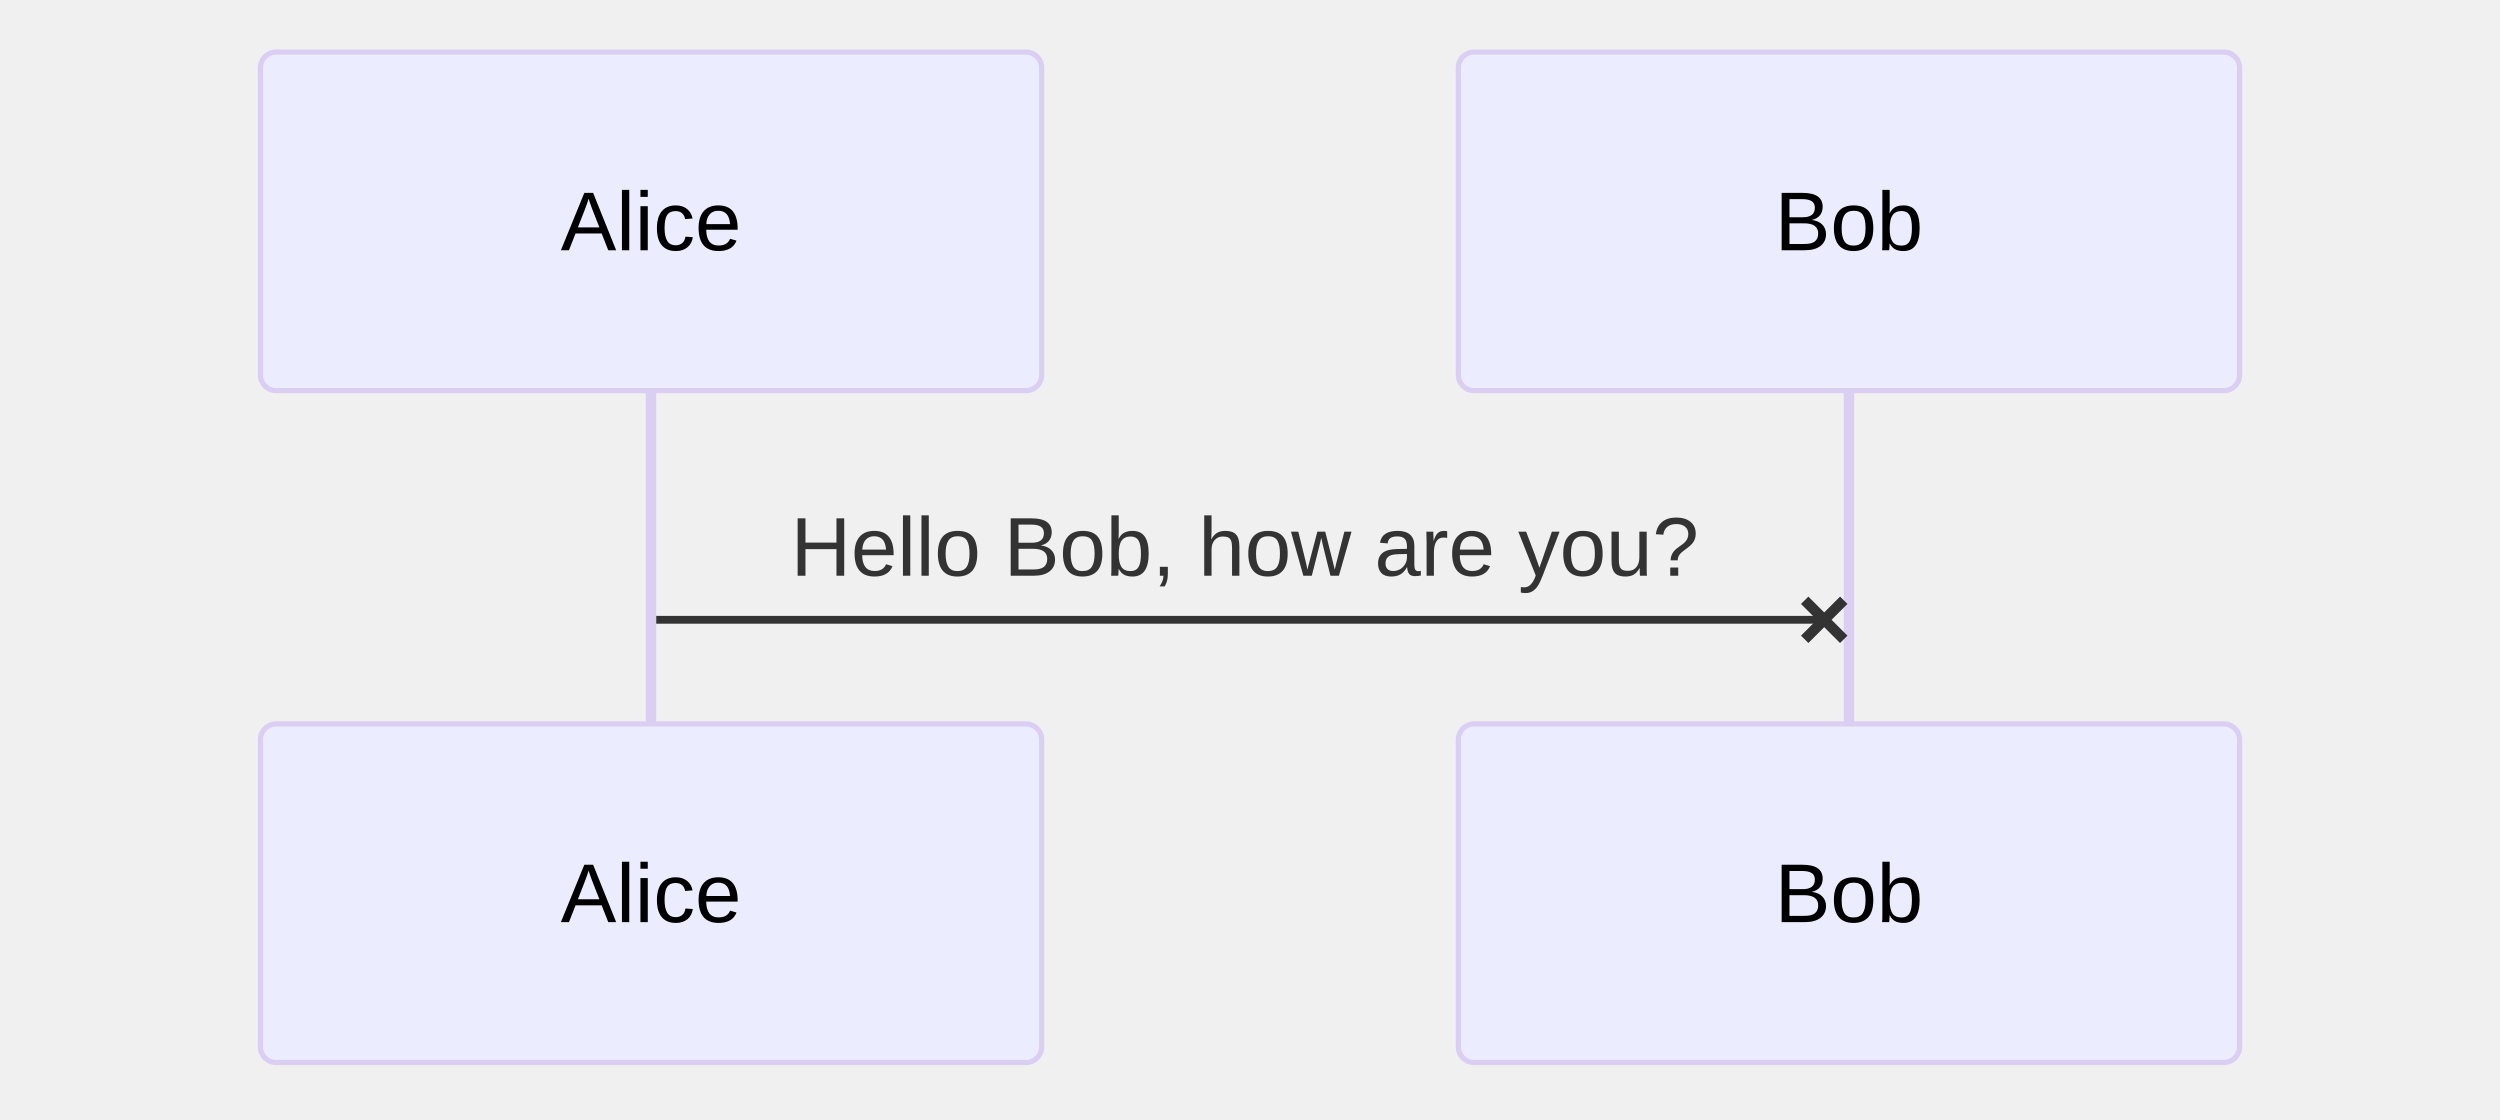
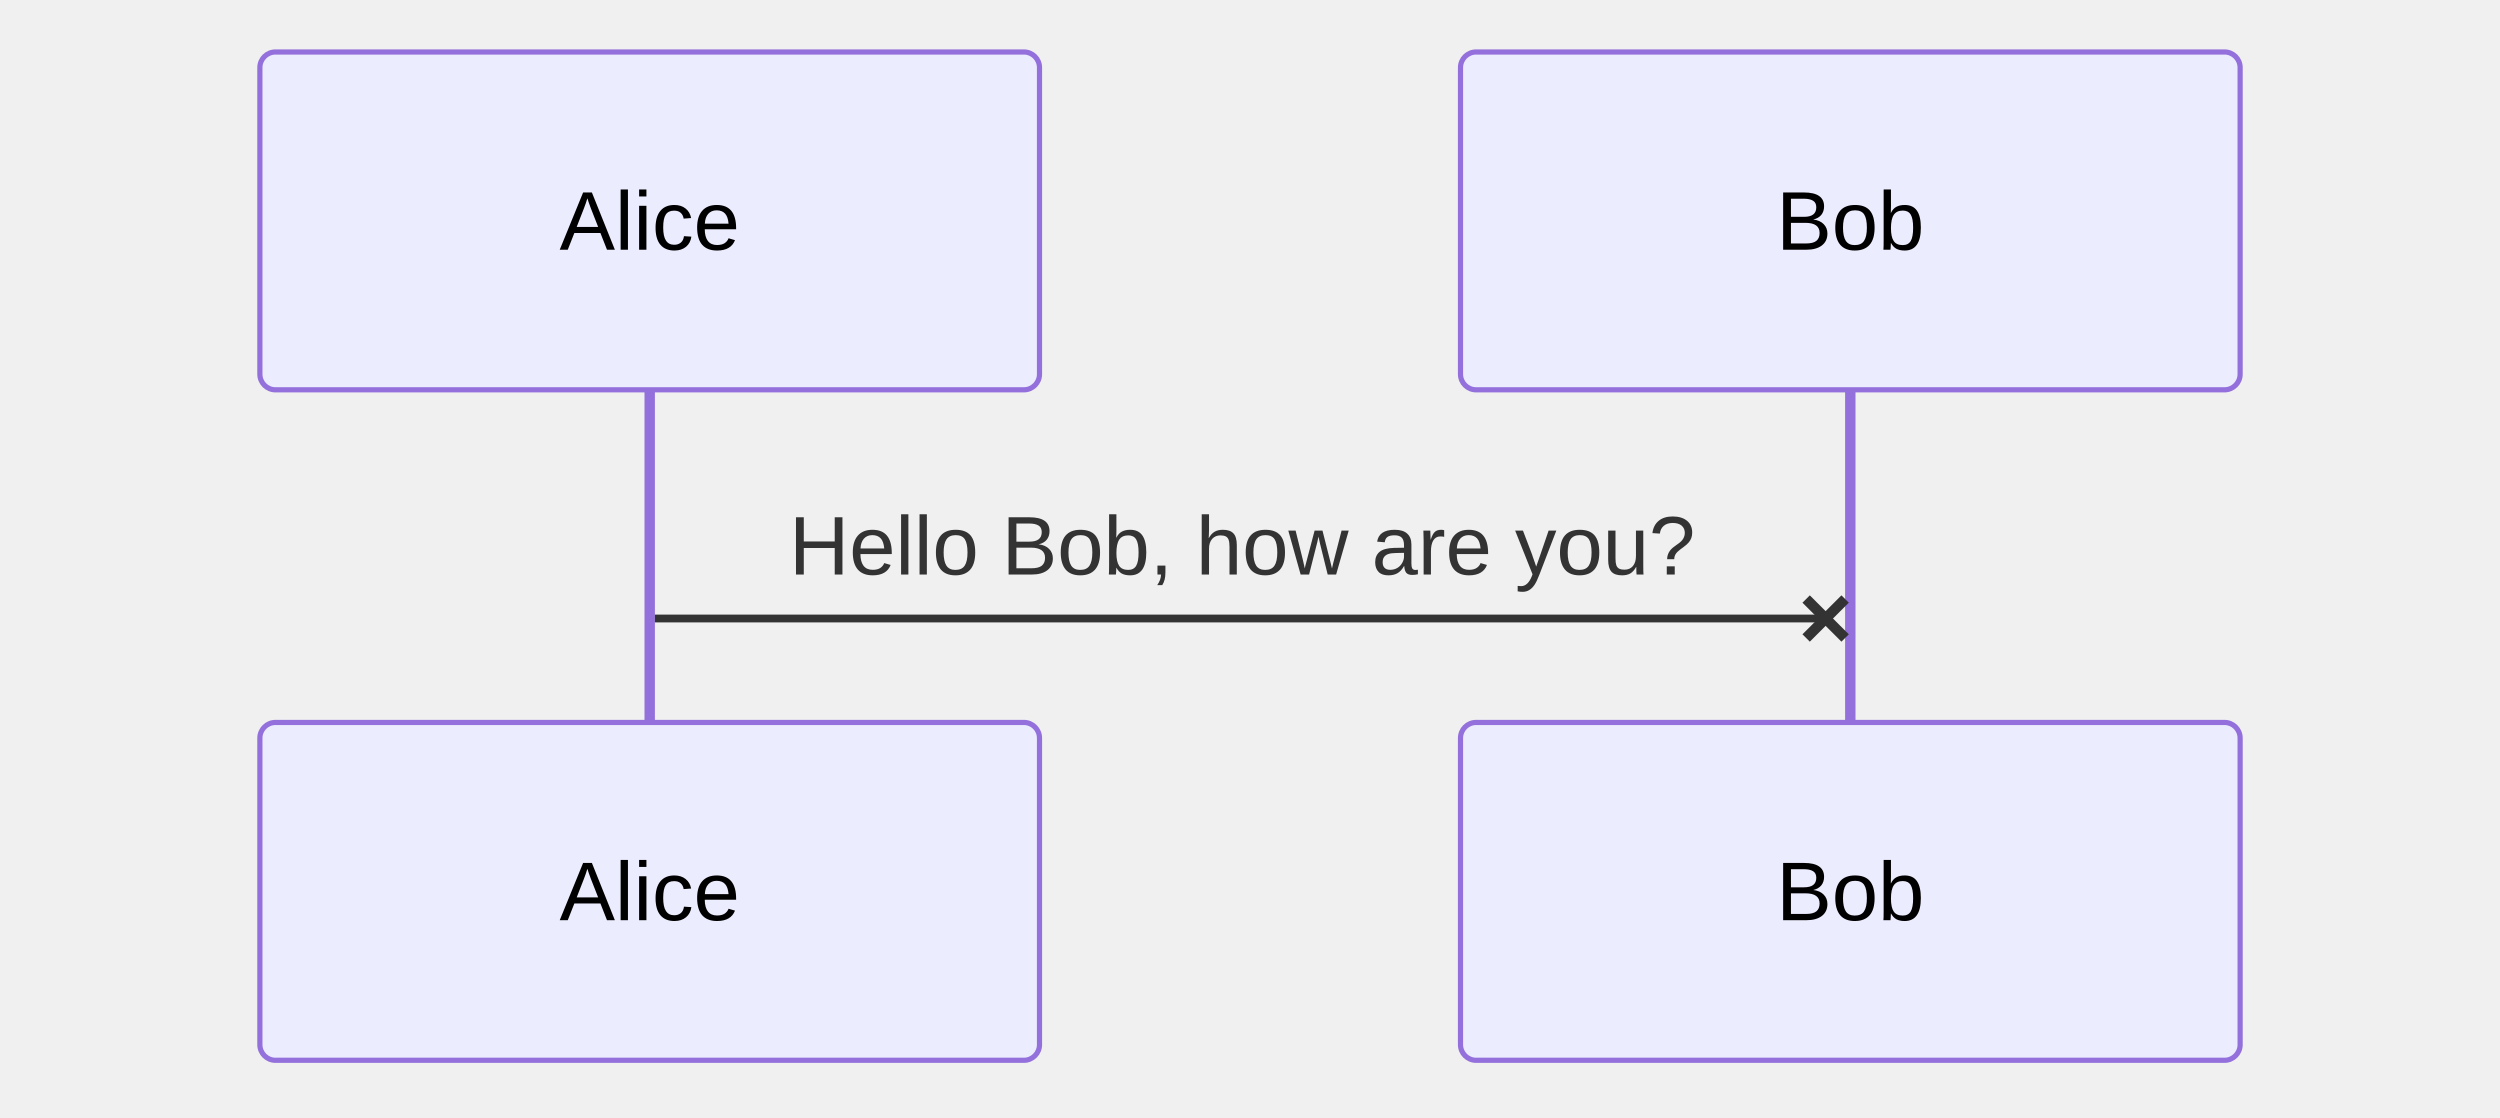
- <svg xmlns="http://www.w3.org/2000/svg" id="upstream_pkgtests_sequencediagram_spec_021" width="100%" style="max-width: 480px; background-color: white;" viewBox="-50 -10 480 215" role="graphics-document document" aria-roledescription="sequence">
+ <svg xmlns="http://www.w3.org/2000/svg" id="upstream_pkgtests_sequencediagram_spec_021" width="100%" style="max-width: 481px; background-color: white;" viewBox="-50 -10 481 215" role="graphics-document document" aria-roledescription="sequence">
  <g>
-     <rect x="230" y="129" fill="#eaeaea" stroke="#666" width="150" height="65" name="Bob" rx="3" ry="3" class="actor actor-bottom" />
-     <text x="305" y="161.5" dominant-baseline="central" alignment-baseline="central" class="actor actor-box" style="text-anchor: middle; font-size: 16px; font-weight: 400;">
-       <tspan x="305" dy="0">Bob</tspan>
+     <rect x="231" y="129" fill="#eaeaea" stroke="#666" width="150" height="65" name="Bob" rx="3" ry="3" class="actor actor-bottom" />
+     <text x="306" y="161.5" dominant-baseline="central" alignment-baseline="central" class="actor actor-box" style="text-anchor: middle; font-size: 16px; font-weight: 400;">
+       <tspan x="306" dy="0">Bob</tspan>
    </text>
  </g>
  <g>
    <rect x="0" y="129" fill="#eaeaea" stroke="#666" width="150" height="65" name="Alice" rx="3" ry="3" class="actor actor-bottom" />
    <text x="75" y="161.5" dominant-baseline="central" alignment-baseline="central" class="actor actor-box" style="text-anchor: middle; font-size: 16px; font-weight: 400;">
      <tspan x="75" dy="0">Alice</tspan>
    </text>
  </g>
  <g>
-     <line id="actor1" x1="305" y1="65" x2="305" y2="129" class="actor-line 200" stroke-width="0.5px" stroke="#999" name="Bob" />
-     <g id="root-1">
-       <rect x="230" y="0" fill="#eaeaea" stroke="#666" width="150" height="65" name="Bob" rx="3" ry="3" class="actor actor-top" />
-       <text x="305" y="32.5" dominant-baseline="central" alignment-baseline="central" class="actor actor-box" style="text-anchor: middle; font-size: 16px; font-weight: 400;">
-         <tspan x="305" dy="0">Bob</tspan>
+     <line id="actor1" x1="306" y1="65" x2="306" y2="129" class="actor-line 200" stroke-width="0.5px" stroke="#999" name="Bob" data-et="life-line" data-id="Bob" />
+     <g id="root-1" data-et="participant" data-type="participant" data-id="Bob">
+       <rect x="231" y="0" fill="#eaeaea" stroke="#666" width="150" height="65" name="Bob" rx="3" ry="3" class="actor actor-top" />
+       <text x="306" y="32.5" dominant-baseline="central" alignment-baseline="central" class="actor actor-box" style="text-anchor: middle; font-size: 16px; font-weight: 400;">
+         <tspan x="306" dy="0">Bob</tspan>
      </text>
    </g>
  </g>
  <g>
-     <line id="actor0" x1="75" y1="65" x2="75" y2="129" class="actor-line 200" stroke-width="0.5px" stroke="#999" name="Alice" />
-     <g id="root-0">
+     <line id="actor0" x1="75" y1="65" x2="75" y2="129" class="actor-line 200" stroke-width="0.5px" stroke="#999" name="Alice" data-et="life-line" data-id="Alice" />
+     <g id="root-0" data-et="participant" data-type="participant" data-id="Alice">
      <rect x="0" y="0" fill="#eaeaea" stroke="#666" width="150" height="65" name="Alice" rx="3" ry="3" class="actor actor-top" />
      <text x="75" y="32.5" dominant-baseline="central" alignment-baseline="central" class="actor actor-box" style="text-anchor: middle; font-size: 16px; font-weight: 400;">
        <tspan x="75" dy="0">Alice</tspan>
      </text>
    </g>
  </g>
-   <style>#upstream_pkgtests_sequencediagram_spec_021{font-family:"trebuchet ms",verdana,arial,sans-serif;font-size:16px;fill:#333;}@keyframes edge-animation-frame{from{stroke-dashoffset:0;}}@keyframes dash{to{stroke-dashoffset:0;}}#upstream_pkgtests_sequencediagram_spec_021 .edge-animation-slow{stroke-dasharray:9,5!important;stroke-dashoffset:900;animation:dash 50s linear infinite;stroke-linecap:round;}#upstream_pkgtests_sequencediagram_spec_021 .edge-animation-fast{stroke-dasharray:9,5!important;stroke-dashoffset:900;animation:dash 20s linear infinite;stroke-linecap:round;}#upstream_pkgtests_sequencediagram_spec_021 .error-icon{fill:#552222;}#upstream_pkgtests_sequencediagram_spec_021 .error-text{fill:#552222;stroke:#552222;}#upstream_pkgtests_sequencediagram_spec_021 .edge-thickness-normal{stroke-width:1px;}#upstream_pkgtests_sequencediagram_spec_021 .edge-thickness-thick{stroke-width:3.5px;}#upstream_pkgtests_sequencediagram_spec_021 .edge-pattern-solid{stroke-dasharray:0;}#upstream_pkgtests_sequencediagram_spec_021 .edge-thickness-invisible{stroke-width:0;fill:none;}#upstream_pkgtests_sequencediagram_spec_021 .edge-pattern-dashed{stroke-dasharray:3;}#upstream_pkgtests_sequencediagram_spec_021 .edge-pattern-dotted{stroke-dasharray:2;}#upstream_pkgtests_sequencediagram_spec_021 .marker{fill:#333333;stroke:#333333;}#upstream_pkgtests_sequencediagram_spec_021 .marker.cross{stroke:#333333;}#upstream_pkgtests_sequencediagram_spec_021 svg{font-family:"trebuchet ms",verdana,arial,sans-serif;font-size:16px;}#upstream_pkgtests_sequencediagram_spec_021 p{margin:0;}#upstream_pkgtests_sequencediagram_spec_021 .actor{stroke:hsl(259.626, 59.777%, 87.902%);fill:#ECECFF;}#upstream_pkgtests_sequencediagram_spec_021 text.actor&gt;tspan{fill:black;stroke:none;}#upstream_pkgtests_sequencediagram_spec_021 .actor-line{stroke:hsl(259.626, 59.777%, 87.902%);}#upstream_pkgtests_sequencediagram_spec_021 .innerArc{stroke-width:1.5;stroke-dasharray:none;}#upstream_pkgtests_sequencediagram_spec_021 .messageLine0{stroke-width:1.5;stroke-dasharray:none;stroke:#333;}#upstream_pkgtests_sequencediagram_spec_021 .messageLine1{stroke-width:1.5;stroke-dasharray:2,2;stroke:#333;}#upstream_pkgtests_sequencediagram_spec_021 #arrowhead path{fill:#333;stroke:#333;}#upstream_pkgtests_sequencediagram_spec_021 .sequenceNumber{fill:white;}#upstream_pkgtests_sequencediagram_spec_021 #sequencenumber{fill:#333;}#upstream_pkgtests_sequencediagram_spec_021 #crosshead path{fill:#333;stroke:#333;}#upstream_pkgtests_sequencediagram_spec_021 .messageText{fill:#333;stroke:none;}#upstream_pkgtests_sequencediagram_spec_021 .labelBox{stroke:hsl(259.626, 59.777%, 87.902%);fill:#ECECFF;}#upstream_pkgtests_sequencediagram_spec_021 .labelText,#upstream_pkgtests_sequencediagram_spec_021 .labelText&gt;tspan{fill:black;stroke:none;}#upstream_pkgtests_sequencediagram_spec_021 .loopText,#upstream_pkgtests_sequencediagram_spec_021 .loopText&gt;tspan{fill:black;stroke:none;}#upstream_pkgtests_sequencediagram_spec_021 .loopLine{stroke-width:2px;stroke-dasharray:2,2;stroke:hsl(259.626, 59.777%, 87.902%);fill:hsl(259.626, 59.777%, 87.902%);}#upstream_pkgtests_sequencediagram_spec_021 .note{stroke:#aaaa33;fill:#fff5ad;}#upstream_pkgtests_sequencediagram_spec_021 .noteText,#upstream_pkgtests_sequencediagram_spec_021 .noteText&gt;tspan{fill:black;stroke:none;}#upstream_pkgtests_sequencediagram_spec_021 .activation0{fill:#f4f4f4;stroke:#666;}#upstream_pkgtests_sequencediagram_spec_021 .activation1{fill:#f4f4f4;stroke:#666;}#upstream_pkgtests_sequencediagram_spec_021 .activation2{fill:#f4f4f4;stroke:#666;}#upstream_pkgtests_sequencediagram_spec_021 .actorPopupMenu{position:absolute;}#upstream_pkgtests_sequencediagram_spec_021 .actorPopupMenuPanel{position:absolute;fill:#ECECFF;box-shadow:0px 8px 16px 0px rgba(0,0,0,0.2);filter:drop-shadow(3px 5px 2px rgb(0 0 0 / 0.4));}#upstream_pkgtests_sequencediagram_spec_021 .actor-man line{stroke:hsl(259.626, 59.777%, 87.902%);fill:#ECECFF;}#upstream_pkgtests_sequencediagram_spec_021 .actor-man circle,#upstream_pkgtests_sequencediagram_spec_021 line{stroke:hsl(259.626, 59.777%, 87.902%);fill:#ECECFF;stroke-width:2px;}#upstream_pkgtests_sequencediagram_spec_021 :root{--mermaid-font-family:"trebuchet ms",verdana,arial,sans-serif;}</style>
+   <style>#upstream_pkgtests_sequencediagram_spec_021{font-family:"trebuchet ms",verdana,arial,sans-serif;font-size:16px;fill:#333;}@keyframes edge-animation-frame{from{stroke-dashoffset:0;}}@keyframes dash{to{stroke-dashoffset:0;}}#upstream_pkgtests_sequencediagram_spec_021 .edge-animation-slow{stroke-dasharray:9,5!important;stroke-dashoffset:900;animation:dash 50s linear infinite;stroke-linecap:round;}#upstream_pkgtests_sequencediagram_spec_021 .edge-animation-fast{stroke-dasharray:9,5!important;stroke-dashoffset:900;animation:dash 20s linear infinite;stroke-linecap:round;}#upstream_pkgtests_sequencediagram_spec_021 .error-icon{fill:#552222;}#upstream_pkgtests_sequencediagram_spec_021 .error-text{fill:#552222;stroke:#552222;}#upstream_pkgtests_sequencediagram_spec_021 .edge-thickness-normal{stroke-width:1px;}#upstream_pkgtests_sequencediagram_spec_021 .edge-thickness-thick{stroke-width:3.5px;}#upstream_pkgtests_sequencediagram_spec_021 .edge-pattern-solid{stroke-dasharray:0;}#upstream_pkgtests_sequencediagram_spec_021 .edge-thickness-invisible{stroke-width:0;fill:none;}#upstream_pkgtests_sequencediagram_spec_021 .edge-pattern-dashed{stroke-dasharray:3;}#upstream_pkgtests_sequencediagram_spec_021 .edge-pattern-dotted{stroke-dasharray:2;}#upstream_pkgtests_sequencediagram_spec_021 .marker{fill:#333333;stroke:#333333;}#upstream_pkgtests_sequencediagram_spec_021 .marker.cross{stroke:#333333;}#upstream_pkgtests_sequencediagram_spec_021 svg{font-family:"trebuchet ms",verdana,arial,sans-serif;font-size:16px;}#upstream_pkgtests_sequencediagram_spec_021 p{margin:0;}#upstream_pkgtests_sequencediagram_spec_021 .actor{stroke:#9370DB;fill:#ECECFF;stroke-width:1;}#upstream_pkgtests_sequencediagram_spec_021 rect.actor.outer-path[data-look="neo"]{filter:drop-shadow(1px 2px 2px rgba(185, 185, 185, 1));}#upstream_pkgtests_sequencediagram_spec_021 rect.note[data-look="neo"]{stroke:#aaaa33;fill:#fff5ad;filter:drop-shadow(1px 2px 2px rgba(185, 185, 185, 1));}#upstream_pkgtests_sequencediagram_spec_021 text.actor&gt;tspan{fill:black;stroke:none;}#upstream_pkgtests_sequencediagram_spec_021 .actor-line{stroke:#9370DB;}#upstream_pkgtests_sequencediagram_spec_021 .innerArc{stroke-width:1.5;stroke-dasharray:none;}#upstream_pkgtests_sequencediagram_spec_021 .messageLine0{stroke-width:1.5;stroke-dasharray:none;stroke:#333;}#upstream_pkgtests_sequencediagram_spec_021 .messageLine1{stroke-width:1.5;stroke-dasharray:2,2;stroke:#333;}#upstream_pkgtests_sequencediagram_spec_021 [id$="-arrowhead"] path{fill:#333;stroke:#333;}#upstream_pkgtests_sequencediagram_spec_021 .sequenceNumber{fill:white;}#upstream_pkgtests_sequencediagram_spec_021 [id$="-sequencenumber"]{fill:#333;}#upstream_pkgtests_sequencediagram_spec_021 [id$="-crosshead"] path{fill:#333;stroke:#333;}#upstream_pkgtests_sequencediagram_spec_021 .messageText{fill:#333;stroke:none;}#upstream_pkgtests_sequencediagram_spec_021 .labelBox{stroke:#9370DB;fill:#ECECFF;filter:none;}#upstream_pkgtests_sequencediagram_spec_021 .labelText,#upstream_pkgtests_sequencediagram_spec_021 .labelText&gt;tspan{fill:black;stroke:none;}#upstream_pkgtests_sequencediagram_spec_021 .loopText,#upstream_pkgtests_sequencediagram_spec_021 .loopText&gt;tspan{fill:black;stroke:none;}#upstream_pkgtests_sequencediagram_spec_021 .sectionTitle,#upstream_pkgtests_sequencediagram_spec_021 .sectionTitle&gt;tspan{fill:black;stroke:none;}#upstream_pkgtests_sequencediagram_spec_021 .loopLine{stroke-width:2px;stroke-dasharray:2,2;stroke:#9370DB;fill:#9370DB;}#upstream_pkgtests_sequencediagram_spec_021 .note{stroke:#aaaa33;fill:#fff5ad;}#upstream_pkgtests_sequencediagram_spec_021 .noteText,#upstream_pkgtests_sequencediagram_spec_021 .noteText&gt;tspan{fill:black;stroke:none;font-weight:normal;}#upstream_pkgtests_sequencediagram_spec_021 .activation0{fill:#f4f4f4;stroke:#666;}#upstream_pkgtests_sequencediagram_spec_021 .activation1{fill:#f4f4f4;stroke:#666;}#upstream_pkgtests_sequencediagram_spec_021 .activation2{fill:#f4f4f4;stroke:#666;}#upstream_pkgtests_sequencediagram_spec_021 .actorPopupMenu{position:absolute;}#upstream_pkgtests_sequencediagram_spec_021 .actorPopupMenuPanel{position:absolute;fill:#ECECFF;box-shadow:0px 8px 16px 0px rgba(0,0,0,0.2);filter:drop-shadow(3px 5px 2px rgb(0 0 0 / 0.4));}#upstream_pkgtests_sequencediagram_spec_021 .actor-man circle,#upstream_pkgtests_sequencediagram_spec_021 line{fill:#ECECFF;stroke-width:2px;}#upstream_pkgtests_sequencediagram_spec_021 g rect.rect{filter:drop-shadow(1px 2px 2px rgba(185, 185, 185, 1));stroke:#9370DB;}#upstream_pkgtests_sequencediagram_spec_021 .node .neo-node{stroke:#9370DB;}#upstream_pkgtests_sequencediagram_spec_021 [data-look="neo"].node rect,#upstream_pkgtests_sequencediagram_spec_021 [data-look="neo"].cluster rect,#upstream_pkgtests_sequencediagram_spec_021 [data-look="neo"].node polygon{stroke:#9370DB;filter:drop-shadow(1px 2px 2px rgba(185, 185, 185, 1));}#upstream_pkgtests_sequencediagram_spec_021 [data-look="neo"].node path{stroke:#9370DB;stroke-width:1px;}#upstream_pkgtests_sequencediagram_spec_021 [data-look="neo"].node .outer-path{filter:drop-shadow(1px 2px 2px rgba(185, 185, 185, 1));}#upstream_pkgtests_sequencediagram_spec_021 [data-look="neo"].node .neo-line path{stroke:#9370DB;filter:none;}#upstream_pkgtests_sequencediagram_spec_021 [data-look="neo"].node circle{stroke:#9370DB;filter:drop-shadow(1px 2px 2px rgba(185, 185, 185, 1));}#upstream_pkgtests_sequencediagram_spec_021 [data-look="neo"].node circle .state-start{fill:#000000;}#upstream_pkgtests_sequencediagram_spec_021 [data-look="neo"].icon-shape .icon{fill:#9370DB;filter:drop-shadow(1px 2px 2px rgba(185, 185, 185, 1));}#upstream_pkgtests_sequencediagram_spec_021 [data-look="neo"].icon-shape .icon-neo path{stroke:#9370DB;filter:drop-shadow(1px 2px 2px rgba(185, 185, 185, 1));}#upstream_pkgtests_sequencediagram_spec_021 :root{--mermaid-font-family:"trebuchet ms",verdana,arial,sans-serif;}</style>
  <g />
  <defs>
-     <symbol id="computer" width="24" height="24">
+     <symbol id="upstream_pkgtests_sequencediagram_spec_021-computer" width="24" height="24">
      <path transform="scale(.5)" d="M2 2v13h20v-13h-20zm18 11h-16v-9h16v9zm-10.228 6l.466-1h3.524l.467 1h-4.457zm14.228 3h-24l2-6h2.104l-1.33 4h18.45l-1.297-4h2.073l2 6zm-5-10h-14v-7h14v7z" />
    </symbol>
  </defs>
  <defs>
-     <symbol id="database" fill-rule="evenodd" clip-rule="evenodd">
+     <symbol id="upstream_pkgtests_sequencediagram_spec_021-database" fill-rule="evenodd" clip-rule="evenodd">
      <path transform="scale(.5)" d="M12.258.001l.256.004.255.005.253.008.251.01.249.012.247.015.246.016.242.019.241.02.239.023.236.024.233.027.231.028.229.031.225.032.223.034.22.036.217.038.214.04.211.041.208.043.205.045.201.046.198.048.194.05.191.051.187.053.183.054.18.056.175.057.172.059.168.06.163.061.16.063.155.064.15.066.074.033.073.033.071.034.07.034.069.035.068.035.067.035.066.035.064.036.064.036.062.036.06.036.06.037.058.037.058.037.055.038.055.038.053.038.052.038.051.039.05.039.048.039.047.039.045.04.044.04.043.04.041.04.04.041.039.041.037.041.036.041.034.041.033.042.032.042.03.042.029.042.027.042.026.043.024.043.023.043.021.043.02.043.018.044.017.043.015.044.013.044.012.044.011.045.009.044.007.045.006.045.004.045.002.045.001.045v17l-.001.045-.002.045-.004.045-.006.045-.007.045-.009.044-.011.045-.012.044-.013.044-.015.044-.017.043-.018.044-.02.043-.021.043-.023.043-.024.043-.026.043-.027.042-.029.042-.03.042-.032.042-.033.042-.034.041-.036.041-.037.041-.039.041-.04.041-.041.04-.043.04-.044.04-.045.04-.047.039-.048.039-.05.039-.051.039-.052.038-.053.038-.055.038-.055.038-.058.037-.058.037-.06.037-.06.036-.062.036-.064.036-.064.036-.066.035-.067.035-.068.035-.069.035-.07.034-.071.034-.073.033-.074.033-.15.066-.155.064-.16.063-.163.061-.168.06-.172.059-.175.057-.18.056-.183.054-.187.053-.191.051-.194.05-.198.048-.201.046-.205.045-.208.043-.211.041-.214.04-.217.038-.22.036-.223.034-.225.032-.229.031-.231.028-.233.027-.236.024-.239.023-.241.02-.242.019-.246.016-.247.015-.249.012-.251.01-.253.008-.255.005-.256.004-.258.001-.258-.001-.256-.004-.255-.005-.253-.008-.251-.01-.249-.012-.247-.015-.245-.016-.243-.019-.241-.02-.238-.023-.236-.024-.234-.027-.231-.028-.228-.031-.226-.032-.223-.034-.22-.036-.217-.038-.214-.04-.211-.041-.208-.043-.204-.045-.201-.046-.198-.048-.195-.05-.19-.051-.187-.053-.184-.054-.179-.056-.176-.057-.172-.059-.167-.06-.164-.061-.159-.063-.155-.064-.151-.066-.074-.033-.072-.033-.072-.034-.07-.034-.069-.035-.068-.035-.067-.035-.066-.035-.064-.036-.063-.036-.062-.036-.061-.036-.06-.037-.058-.037-.057-.037-.056-.038-.055-.038-.053-.038-.052-.038-.051-.039-.049-.039-.049-.039-.046-.039-.046-.04-.044-.04-.043-.04-.041-.04-.04-.041-.039-.041-.037-.041-.036-.041-.034-.041-.033-.042-.032-.042-.03-.042-.029-.042-.027-.042-.026-.043-.024-.043-.023-.043-.021-.043-.02-.043-.018-.044-.017-.043-.015-.044-.013-.044-.012-.044-.011-.045-.009-.044-.007-.045-.006-.045-.004-.045-.002-.045-.001-.045v-17l.001-.045.002-.045.004-.045.006-.045.007-.045.009-.044.011-.045.012-.044.013-.044.015-.044.017-.043.018-.044.02-.043.021-.043.023-.043.024-.043.026-.043.027-.042.029-.042.03-.042.032-.042.033-.042.034-.041.036-.041.037-.041.039-.041.04-.041.041-.04.043-.04.044-.04.046-.04.046-.039.049-.039.049-.039.051-.039.052-.038.053-.038.055-.038.056-.038.057-.037.058-.037.06-.037.061-.036.062-.036.063-.036.064-.036.066-.035.067-.035.068-.035.069-.035.07-.034.072-.034.072-.033.074-.033.151-.066.155-.064.159-.063.164-.061.167-.06.172-.059.176-.057.179-.056.184-.054.187-.053.19-.051.195-.05.198-.048.201-.046.204-.045.208-.043.211-.041.214-.04.217-.038.22-.036.223-.034.226-.032.228-.031.231-.028.234-.027.236-.024.238-.023.241-.02.243-.019.245-.016.247-.015.249-.012.251-.01.253-.008.255-.005.256-.004.258-.001.258.001zm-9.258 20.499v.01l.001.021.003.021.004.022.005.021.006.022.007.022.009.023.01.022.011.023.012.023.013.023.015.023.016.024.017.023.018.024.019.024.021.024.022.025.023.024.024.025.052.049.056.05.061.051.066.051.07.051.075.051.079.052.084.052.088.052.092.052.097.052.102.051.105.052.11.052.114.051.119.051.123.051.127.05.131.05.135.05.139.048.144.049.147.047.152.047.155.047.16.045.163.045.167.043.171.043.176.041.178.041.183.039.187.039.19.037.194.035.197.035.202.033.204.031.209.03.212.029.216.027.219.025.222.024.226.021.23.02.233.018.236.016.24.015.243.012.246.01.249.008.253.005.256.004.259.001.26-.001.257-.004.254-.005.25-.008.247-.011.244-.012.241-.014.237-.016.233-.018.231-.021.226-.021.224-.024.22-.026.216-.027.212-.028.21-.031.205-.031.202-.034.198-.034.194-.036.191-.037.187-.039.183-.04.179-.04.175-.042.172-.043.168-.044.163-.045.16-.046.155-.046.152-.047.148-.048.143-.049.139-.049.136-.05.131-.05.126-.05.123-.051.118-.052.114-.051.11-.052.106-.052.101-.052.096-.052.092-.052.088-.053.083-.051.079-.052.074-.052.07-.051.065-.051.06-.051.056-.05.051-.05.023-.024.023-.025.021-.024.02-.024.019-.024.018-.024.017-.024.015-.023.014-.024.013-.023.012-.023.01-.023.01-.022.008-.022.006-.022.006-.022.004-.022.004-.021.001-.021.001-.021v-4.127l-.077.055-.08.053-.083.054-.085.053-.087.052-.09.052-.093.051-.095.05-.097.05-.1.049-.102.049-.105.048-.106.047-.109.047-.111.046-.114.045-.115.045-.118.044-.12.043-.122.042-.124.042-.126.041-.128.04-.13.04-.132.038-.134.038-.135.037-.138.037-.139.035-.142.035-.143.034-.144.033-.147.032-.148.031-.15.03-.151.03-.153.029-.154.027-.156.027-.158.026-.159.025-.161.024-.162.023-.163.022-.165.021-.166.02-.167.019-.169.018-.169.017-.171.016-.173.015-.173.014-.175.013-.175.012-.177.011-.178.01-.179.008-.179.008-.181.006-.182.005-.182.004-.184.003-.184.002h-.37l-.184-.002-.184-.003-.182-.004-.182-.005-.181-.006-.179-.008-.179-.008-.178-.01-.176-.011-.176-.012-.175-.013-.173-.014-.172-.015-.171-.016-.17-.017-.169-.018-.167-.019-.166-.02-.165-.021-.163-.022-.162-.023-.161-.024-.159-.025-.157-.026-.156-.027-.155-.027-.153-.029-.151-.03-.15-.03-.148-.031-.146-.032-.145-.033-.143-.034-.141-.035-.14-.035-.137-.037-.136-.037-.134-.038-.132-.038-.13-.04-.128-.04-.126-.041-.124-.042-.122-.042-.12-.044-.117-.043-.116-.045-.113-.045-.112-.046-.109-.047-.106-.047-.105-.048-.102-.049-.1-.049-.097-.05-.095-.05-.093-.052-.09-.051-.087-.052-.085-.053-.083-.054-.08-.054-.077-.054v4.127zm0-5.654v.011l.001.021.003.021.004.021.005.022.006.022.007.022.009.022.01.022.011.023.012.023.013.023.015.024.016.023.017.024.018.024.019.024.021.024.022.024.023.025.024.024.052.05.056.05.061.05.066.051.07.051.075.052.079.051.084.052.088.052.092.052.097.052.102.052.105.052.11.051.114.051.119.052.123.05.127.051.131.05.135.049.139.049.144.048.147.048.152.047.155.046.16.045.163.045.167.044.171.042.176.042.178.04.183.04.187.038.19.037.194.036.197.034.202.033.204.032.209.03.212.028.216.027.219.025.222.024.226.022.23.02.233.018.236.016.24.014.243.012.246.01.249.008.253.006.256.003.259.001.26-.001.257-.003.254-.006.25-.008.247-.01.244-.012.241-.015.237-.016.233-.018.231-.02.226-.022.224-.024.22-.025.216-.027.212-.029.21-.03.205-.032.202-.033.198-.035.194-.036.191-.037.187-.039.183-.039.179-.041.175-.042.172-.043.168-.044.163-.045.16-.045.155-.047.152-.047.148-.048.143-.048.139-.05.136-.049.131-.05.126-.051.123-.051.118-.051.114-.052.11-.052.106-.052.101-.052.096-.052.092-.052.088-.052.083-.052.079-.052.074-.051.07-.052.065-.051.06-.05.056-.051.051-.049.023-.025.023-.024.021-.025.02-.024.019-.024.018-.024.017-.024.015-.023.014-.023.013-.024.012-.022.01-.023.01-.023.008-.022.006-.022.006-.022.004-.021.004-.022.001-.021.001-.021v-4.139l-.077.054-.08.054-.083.054-.085.052-.087.053-.09.051-.093.051-.095.051-.097.05-.1.049-.102.049-.105.048-.106.047-.109.047-.111.046-.114.045-.115.044-.118.044-.12.044-.122.042-.124.042-.126.041-.128.04-.13.039-.132.039-.134.038-.135.037-.138.036-.139.036-.142.035-.143.033-.144.033-.147.033-.148.031-.15.03-.151.03-.153.028-.154.028-.156.027-.158.026-.159.025-.161.024-.162.023-.163.022-.165.021-.166.02-.167.019-.169.018-.169.017-.171.016-.173.015-.173.014-.175.013-.175.012-.177.011-.178.009-.179.009-.179.007-.181.007-.182.005-.182.004-.184.003-.184.002h-.37l-.184-.002-.184-.003-.182-.004-.182-.005-.181-.007-.179-.007-.179-.009-.178-.009-.176-.011-.176-.012-.175-.013-.173-.014-.172-.015-.171-.016-.17-.017-.169-.018-.167-.019-.166-.02-.165-.021-.163-.022-.162-.023-.161-.024-.159-.025-.157-.026-.156-.027-.155-.028-.153-.028-.151-.03-.15-.03-.148-.031-.146-.033-.145-.033-.143-.033-.141-.035-.14-.036-.137-.036-.136-.037-.134-.038-.132-.039-.13-.039-.128-.04-.126-.041-.124-.042-.122-.043-.12-.043-.117-.044-.116-.044-.113-.046-.112-.046-.109-.046-.106-.047-.105-.048-.102-.049-.1-.049-.097-.05-.095-.051-.093-.051-.09-.051-.087-.053-.085-.052-.083-.054-.08-.054-.077-.054v4.139zm0-5.666v.011l.001.02.003.022.004.021.005.022.006.021.007.022.009.023.01.022.011.023.012.023.013.023.015.023.016.024.017.024.018.023.019.024.021.025.022.024.023.024.024.025.052.05.056.05.061.05.066.051.07.051.075.052.079.051.084.052.088.052.092.052.097.052.102.052.105.051.11.052.114.051.119.051.123.051.127.05.131.05.135.05.139.049.144.048.147.048.152.047.155.046.16.045.163.045.167.043.171.043.176.042.178.04.183.04.187.038.19.037.194.036.197.034.202.033.204.032.209.03.212.028.216.027.219.025.222.024.226.021.23.02.233.018.236.017.24.014.243.012.246.01.249.008.253.006.256.003.259.001.26-.001.257-.003.254-.006.25-.008.247-.01.244-.013.241-.014.237-.016.233-.018.231-.02.226-.022.224-.024.22-.025.216-.027.212-.029.21-.03.205-.032.202-.033.198-.035.194-.036.191-.037.187-.039.183-.039.179-.041.175-.042.172-.043.168-.044.163-.045.16-.045.155-.047.152-.047.148-.048.143-.049.139-.049.136-.049.131-.051.126-.05.123-.051.118-.052.114-.051.11-.052.106-.052.101-.052.096-.052.092-.052.088-.052.083-.052.079-.052.074-.052.07-.051.065-.051.06-.051.056-.05.051-.049.023-.025.023-.025.021-.024.02-.024.019-.024.018-.024.017-.024.015-.023.014-.024.013-.023.012-.023.01-.022.01-.023.008-.022.006-.022.006-.022.004-.022.004-.021.001-.021.001-.021v-4.153l-.077.054-.08.054-.083.053-.085.053-.087.053-.09.051-.093.051-.095.051-.097.05-.1.049-.102.048-.105.048-.106.048-.109.046-.111.046-.114.046-.115.044-.118.044-.12.043-.122.043-.124.042-.126.041-.128.04-.13.039-.132.039-.134.038-.135.037-.138.036-.139.036-.142.034-.143.034-.144.033-.147.032-.148.032-.15.03-.151.03-.153.028-.154.028-.156.027-.158.026-.159.024-.161.024-.162.023-.163.023-.165.021-.166.02-.167.019-.169.018-.169.017-.171.016-.173.015-.173.014-.175.013-.175.012-.177.01-.178.01-.179.009-.179.007-.181.006-.182.006-.182.004-.184.003-.184.001-.185.001-.185-.001-.184-.001-.184-.003-.182-.004-.182-.006-.181-.006-.179-.007-.179-.009-.178-.01-.176-.01-.176-.012-.175-.013-.173-.014-.172-.015-.171-.016-.17-.017-.169-.018-.167-.019-.166-.02-.165-.021-.163-.023-.162-.023-.161-.024-.159-.024-.157-.026-.156-.027-.155-.028-.153-.028-.151-.03-.15-.03-.148-.032-.146-.032-.145-.033-.143-.034-.141-.034-.14-.036-.137-.036-.136-.037-.134-.038-.132-.039-.13-.039-.128-.041-.126-.041-.124-.041-.122-.043-.12-.043-.117-.044-.116-.044-.113-.046-.112-.046-.109-.046-.106-.048-.105-.048-.102-.048-.1-.05-.097-.049-.095-.051-.093-.051-.09-.052-.087-.052-.085-.053-.083-.053-.08-.054-.077-.054v4.153zm8.74-8.179l-.257.004-.254.005-.25.008-.247.011-.244.012-.241.014-.237.016-.233.018-.231.021-.226.022-.224.023-.22.026-.216.027-.212.028-.21.031-.205.032-.202.033-.198.034-.194.036-.191.038-.187.038-.183.04-.179.041-.175.042-.172.043-.168.043-.163.045-.16.046-.155.046-.152.048-.148.048-.143.048-.139.049-.136.05-.131.05-.126.051-.123.051-.118.051-.114.052-.11.052-.106.052-.101.052-.096.052-.092.052-.088.052-.083.052-.079.052-.074.051-.07.052-.065.051-.06.05-.056.05-.051.05-.023.025-.023.024-.021.024-.02.025-.019.024-.018.024-.017.023-.015.024-.014.023-.013.023-.012.023-.01.023-.01.022-.008.022-.006.023-.006.021-.004.022-.004.021-.001.021-.001.021.001.021.001.021.004.021.004.022.006.021.006.023.008.022.01.022.01.023.012.023.013.023.014.023.015.024.017.023.018.024.019.024.02.025.021.024.023.024.023.025.051.05.056.05.06.05.065.051.07.052.074.051.079.052.083.052.088.052.092.052.096.052.101.052.106.052.11.052.114.052.118.051.123.051.126.051.131.05.136.05.139.049.143.048.148.048.152.048.155.046.16.046.163.045.168.043.172.043.175.042.179.041.183.04.187.038.191.038.194.036.198.034.202.033.205.032.21.031.212.028.216.027.22.026.224.023.226.022.231.021.233.018.237.016.241.014.244.012.247.011.25.008.254.005.257.004.26.001.26-.001.257-.004.254-.005.25-.008.247-.011.244-.012.241-.014.237-.016.233-.018.231-.021.226-.022.224-.023.22-.026.216-.027.212-.028.21-.031.205-.032.202-.033.198-.034.194-.036.191-.038.187-.038.183-.04.179-.041.175-.042.172-.043.168-.043.163-.045.16-.046.155-.046.152-.048.148-.048.143-.048.139-.049.136-.05.131-.05.126-.051.123-.051.118-.051.114-.052.11-.052.106-.052.101-.052.096-.052.092-.052.088-.052.083-.052.079-.052.074-.051.07-.052.065-.051.06-.05.056-.05.051-.05.023-.025.023-.024.021-.024.02-.025.019-.024.018-.024.017-.023.015-.024.014-.023.013-.023.012-.023.01-.023.01-.022.008-.022.006-.023.006-.021.004-.022.004-.021.001-.021.001-.021-.001-.021-.001-.021-.004-.021-.004-.022-.006-.021-.006-.023-.008-.022-.01-.022-.01-.023-.012-.023-.013-.023-.014-.023-.015-.024-.017-.023-.018-.024-.019-.024-.02-.025-.021-.024-.023-.024-.023-.025-.051-.05-.056-.05-.06-.05-.065-.051-.07-.052-.074-.051-.079-.052-.083-.052-.088-.052-.092-.052-.096-.052-.101-.052-.106-.052-.11-.052-.114-.052-.118-.051-.123-.051-.126-.051-.131-.05-.136-.05-.139-.049-.143-.048-.148-.048-.152-.048-.155-.046-.16-.046-.163-.045-.168-.043-.172-.043-.175-.042-.179-.041-.183-.04-.187-.038-.191-.038-.194-.036-.198-.034-.202-.033-.205-.032-.21-.031-.212-.028-.216-.027-.22-.026-.224-.023-.226-.022-.231-.021-.233-.018-.237-.016-.241-.014-.244-.012-.247-.011-.25-.008-.254-.005-.257-.004-.26-.001-.26.001z" />
    </symbol>
  </defs>
  <defs>
-     <symbol id="clock" width="24" height="24">
+     <symbol id="upstream_pkgtests_sequencediagram_spec_021-clock" width="24" height="24">
      <path transform="scale(.5)" d="M12 2c5.514 0 10 4.486 10 10s-4.486 10-10 10-10-4.486-10-10 4.486-10 10-10zm0-2c-6.627 0-12 5.373-12 12s5.373 12 12 12 12-5.373 12-12-5.373-12-12-12zm5.848 12.459c.202.038.202.333.001.372-1.907.361-6.045 1.111-6.547 1.111-.719 0-1.301-.582-1.301-1.301 0-.512.77-5.447 1.125-7.445.034-.192.312-.181.343.014l.985 6.238 5.394 1.011z" />
    </symbol>
  </defs>
  <defs>
-     <marker id="arrowhead" refX="7.9" refY="5" markerUnits="userSpaceOnUse" markerWidth="12" markerHeight="12" orient="auto-start-reverse">
+     <marker id="upstream_pkgtests_sequencediagram_spec_021-arrowhead" refX="7.9" refY="5" markerUnits="userSpaceOnUse" markerWidth="12" markerHeight="12" orient="auto-start-reverse">
      <path d="M -1 0 L 10 5 L 0 10 z" />
    </marker>
  </defs>
  <defs>
-     <marker id="crosshead" markerWidth="15" markerHeight="8" orient="auto" refX="4" refY="4.5">
+     <marker id="upstream_pkgtests_sequencediagram_spec_021-crosshead" markerWidth="15" markerHeight="8" orient="auto" refX="4" refY="4.5">
      <path fill="none" stroke="#000000" stroke-width="1pt" d="M 1,2 L 6,7 M 6,2 L 1,7" style="stroke-dasharray: 0, 0;" />
    </marker>
  </defs>
  <defs>
-     <marker id="filled-head" refX="15.5" refY="7" markerWidth="20" markerHeight="28" orient="auto">
+     <marker id="upstream_pkgtests_sequencediagram_spec_021-filled-head" refX="15.5" refY="7" markerWidth="20" markerHeight="28" orient="auto">
      <path d="M 18,7 L9,13 L14,7 L9,1 Z" />
    </marker>
  </defs>
  <defs>
-     <marker id="sequencenumber" refX="15" refY="15" markerWidth="60" markerHeight="40" orient="auto">
+     <marker id="upstream_pkgtests_sequencediagram_spec_021-sequencenumber" refX="15" refY="15" markerWidth="60" markerHeight="40" orient="auto">
      <circle cx="15" cy="15" r="6" />
    </marker>
  </defs>
+   <defs>
+     <marker id="upstream_pkgtests_sequencediagram_spec_021-solidTopArrowHead" refX="7.9" refY="7.25" markerUnits="userSpaceOnUse" markerWidth="12" markerHeight="12" orient="auto-start-reverse">
+       <path d="M 0 0 L 10 8 L 0 8 z" />
+     </marker>
+   </defs>
+   <defs>
+     <marker id="upstream_pkgtests_sequencediagram_spec_021-solidBottomArrowHead" refX="7.9" refY="0.75" markerUnits="userSpaceOnUse" markerWidth="12" markerHeight="12" orient="auto-start-reverse">
+       <path d="M 0 0 L 10 0 L 0 8 z" />
+     </marker>
+   </defs>
+   <defs>
+     <marker id="upstream_pkgtests_sequencediagram_spec_021-stickTopArrowHead" refX="7.5" refY="7" markerUnits="userSpaceOnUse" markerWidth="12" markerHeight="12" orient="auto-start-reverse">
+       <path d="M 0 0 L 7 7" stroke="black" stroke-width="1.5" fill="none" />
+     </marker>
+   </defs>
+   <defs>
+     <marker id="upstream_pkgtests_sequencediagram_spec_021-stickBottomArrowHead" refX="7.5" refY="0" markerUnits="userSpaceOnUse" markerWidth="12" markerHeight="12" orient="auto-start-reverse">
+       <path d="M 0 7 L 7 0" stroke="black" stroke-width="1.5" fill="none" />
+     </marker>
+   </defs>
  <text x="189" y="80" text-anchor="middle" dominant-baseline="middle" alignment-baseline="middle" class="messageText" dy="1em" style="font-size: 16px; font-weight: 400;">Hello Bob, how are you?</text>
-   <line x1="76" y1="109" x2="301" y2="109" class="messageLine0" stroke-width="2" stroke="none" marker-end="url(#crosshead)" style="fill: none;" />
+   <line x1="76" y1="109" x2="302" y2="109" class="messageLine0" data-et="message" data-id="i0" data-from="Alice" data-to="Bob" stroke-width="2" stroke="none" marker-end="url(#upstream_pkgtests_sequencediagram_spec_021-crosshead)" style="fill: none;" />
</svg>
